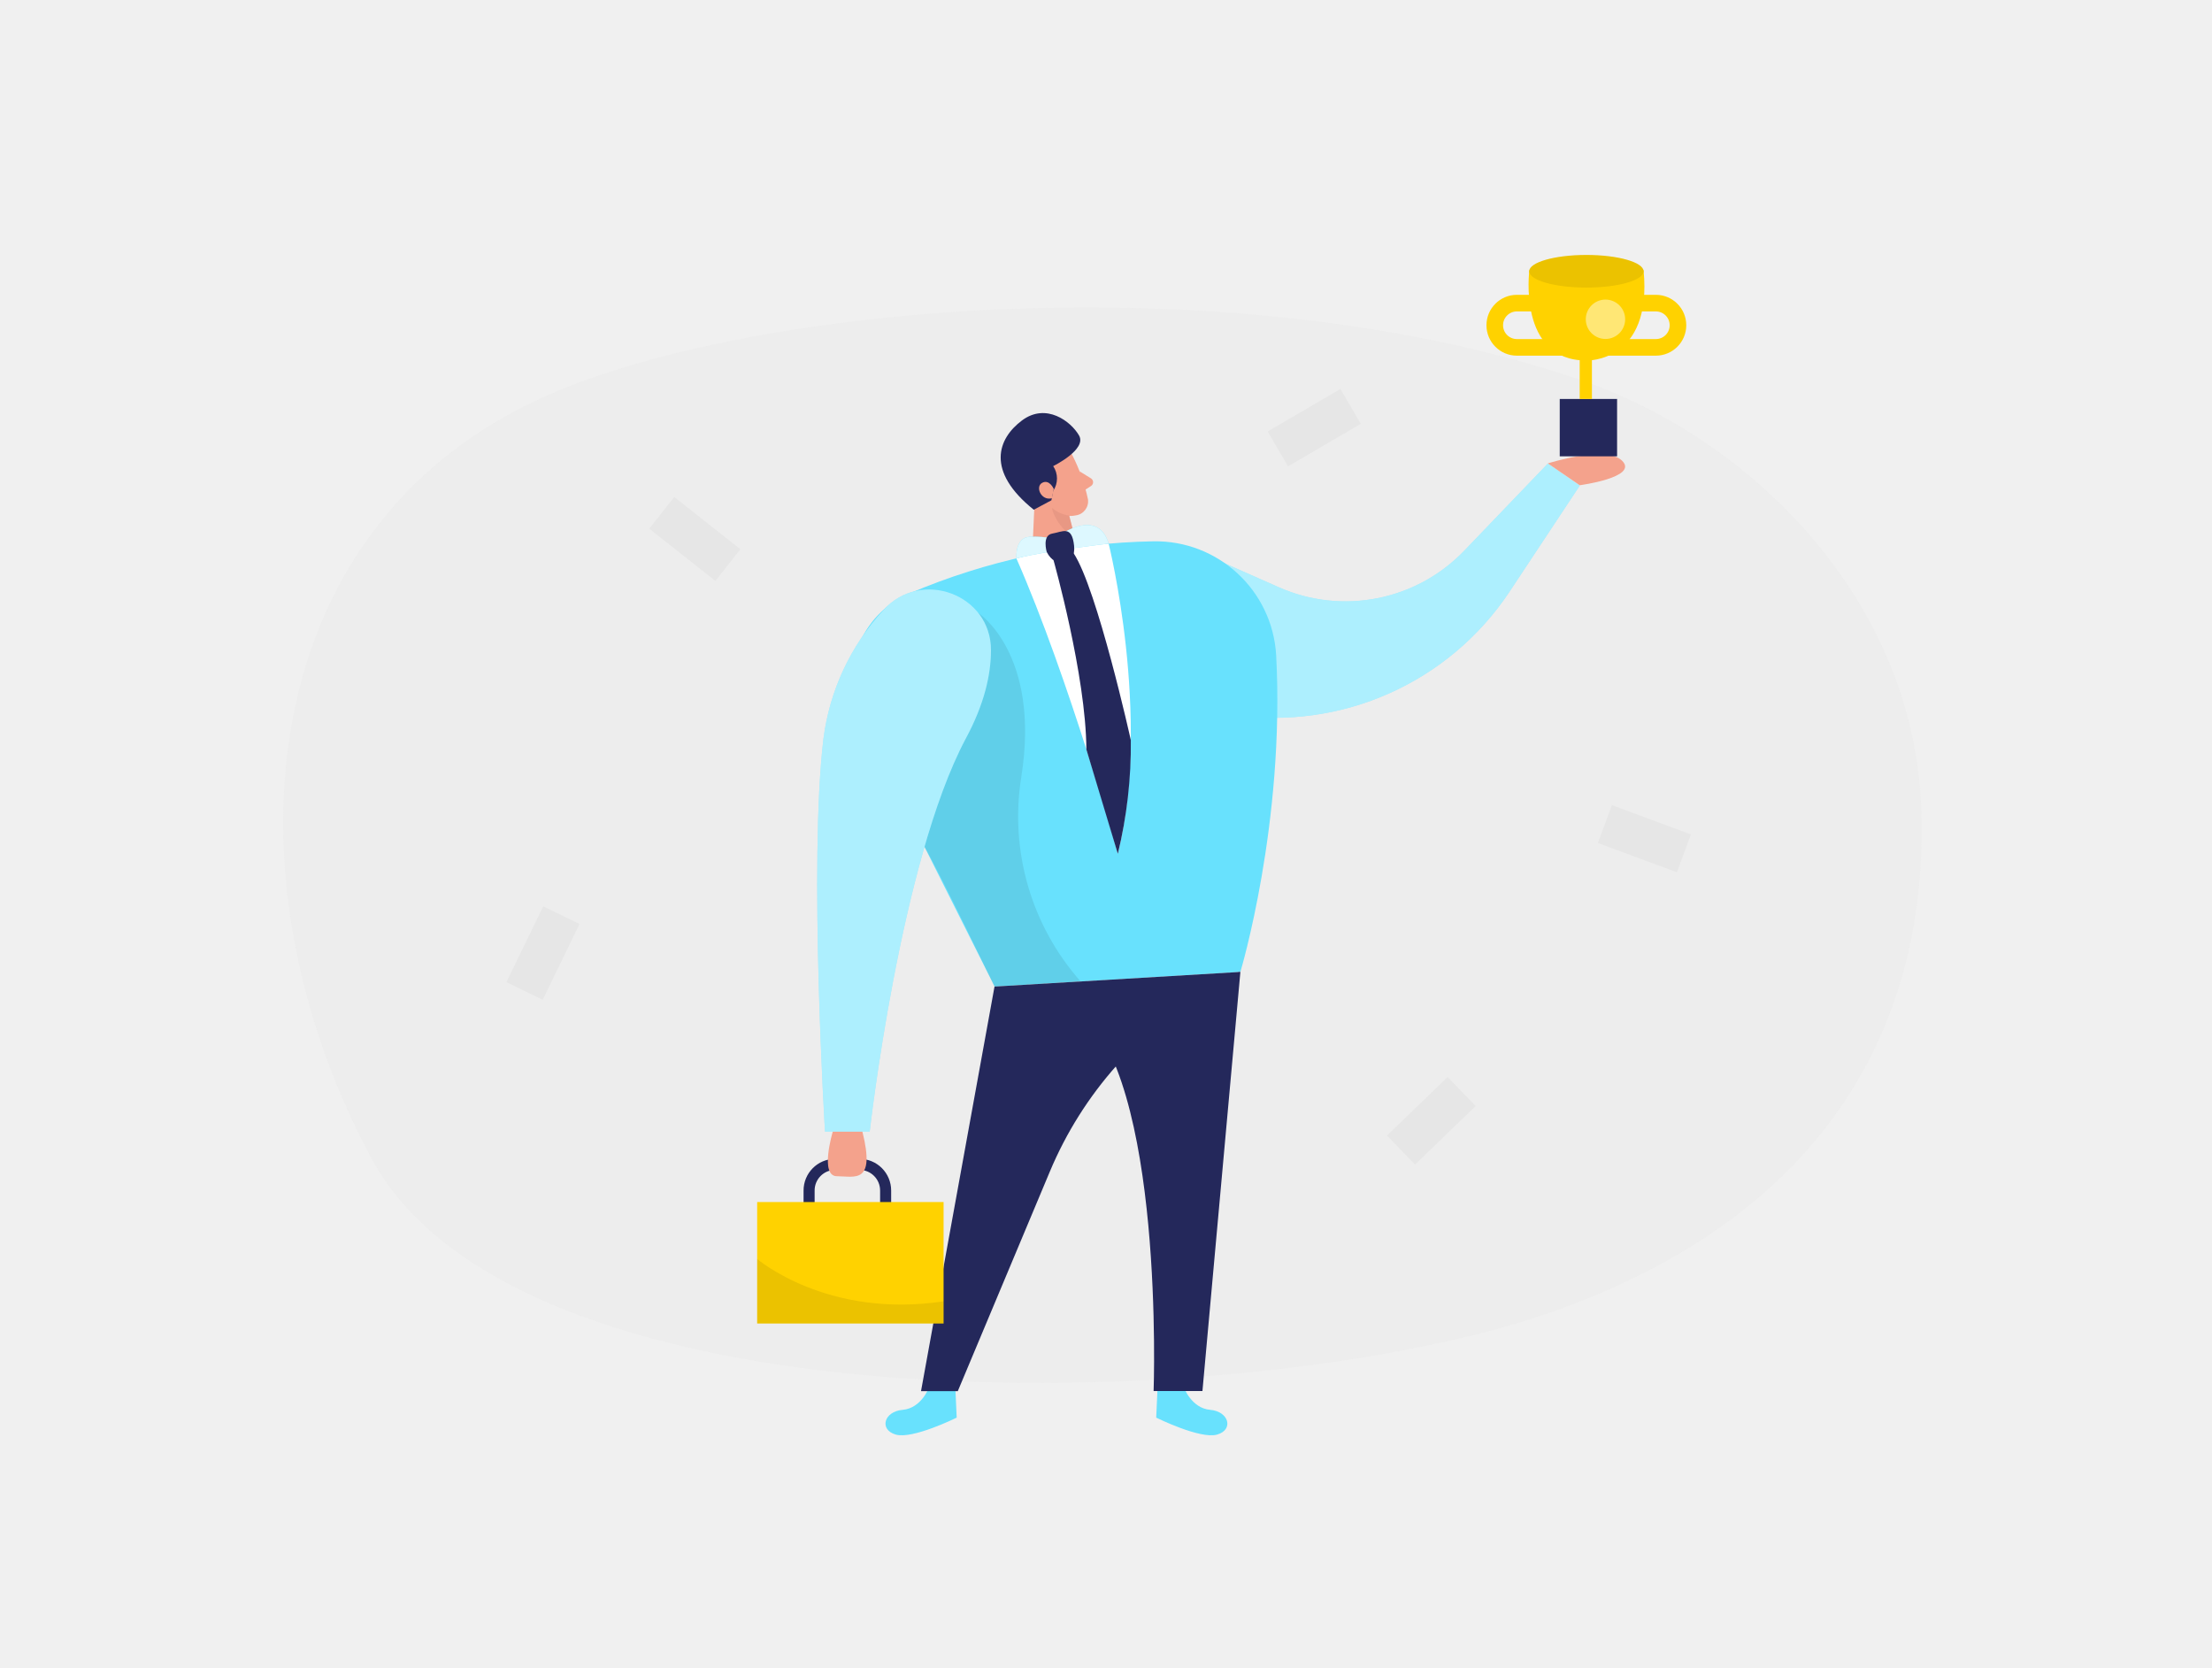
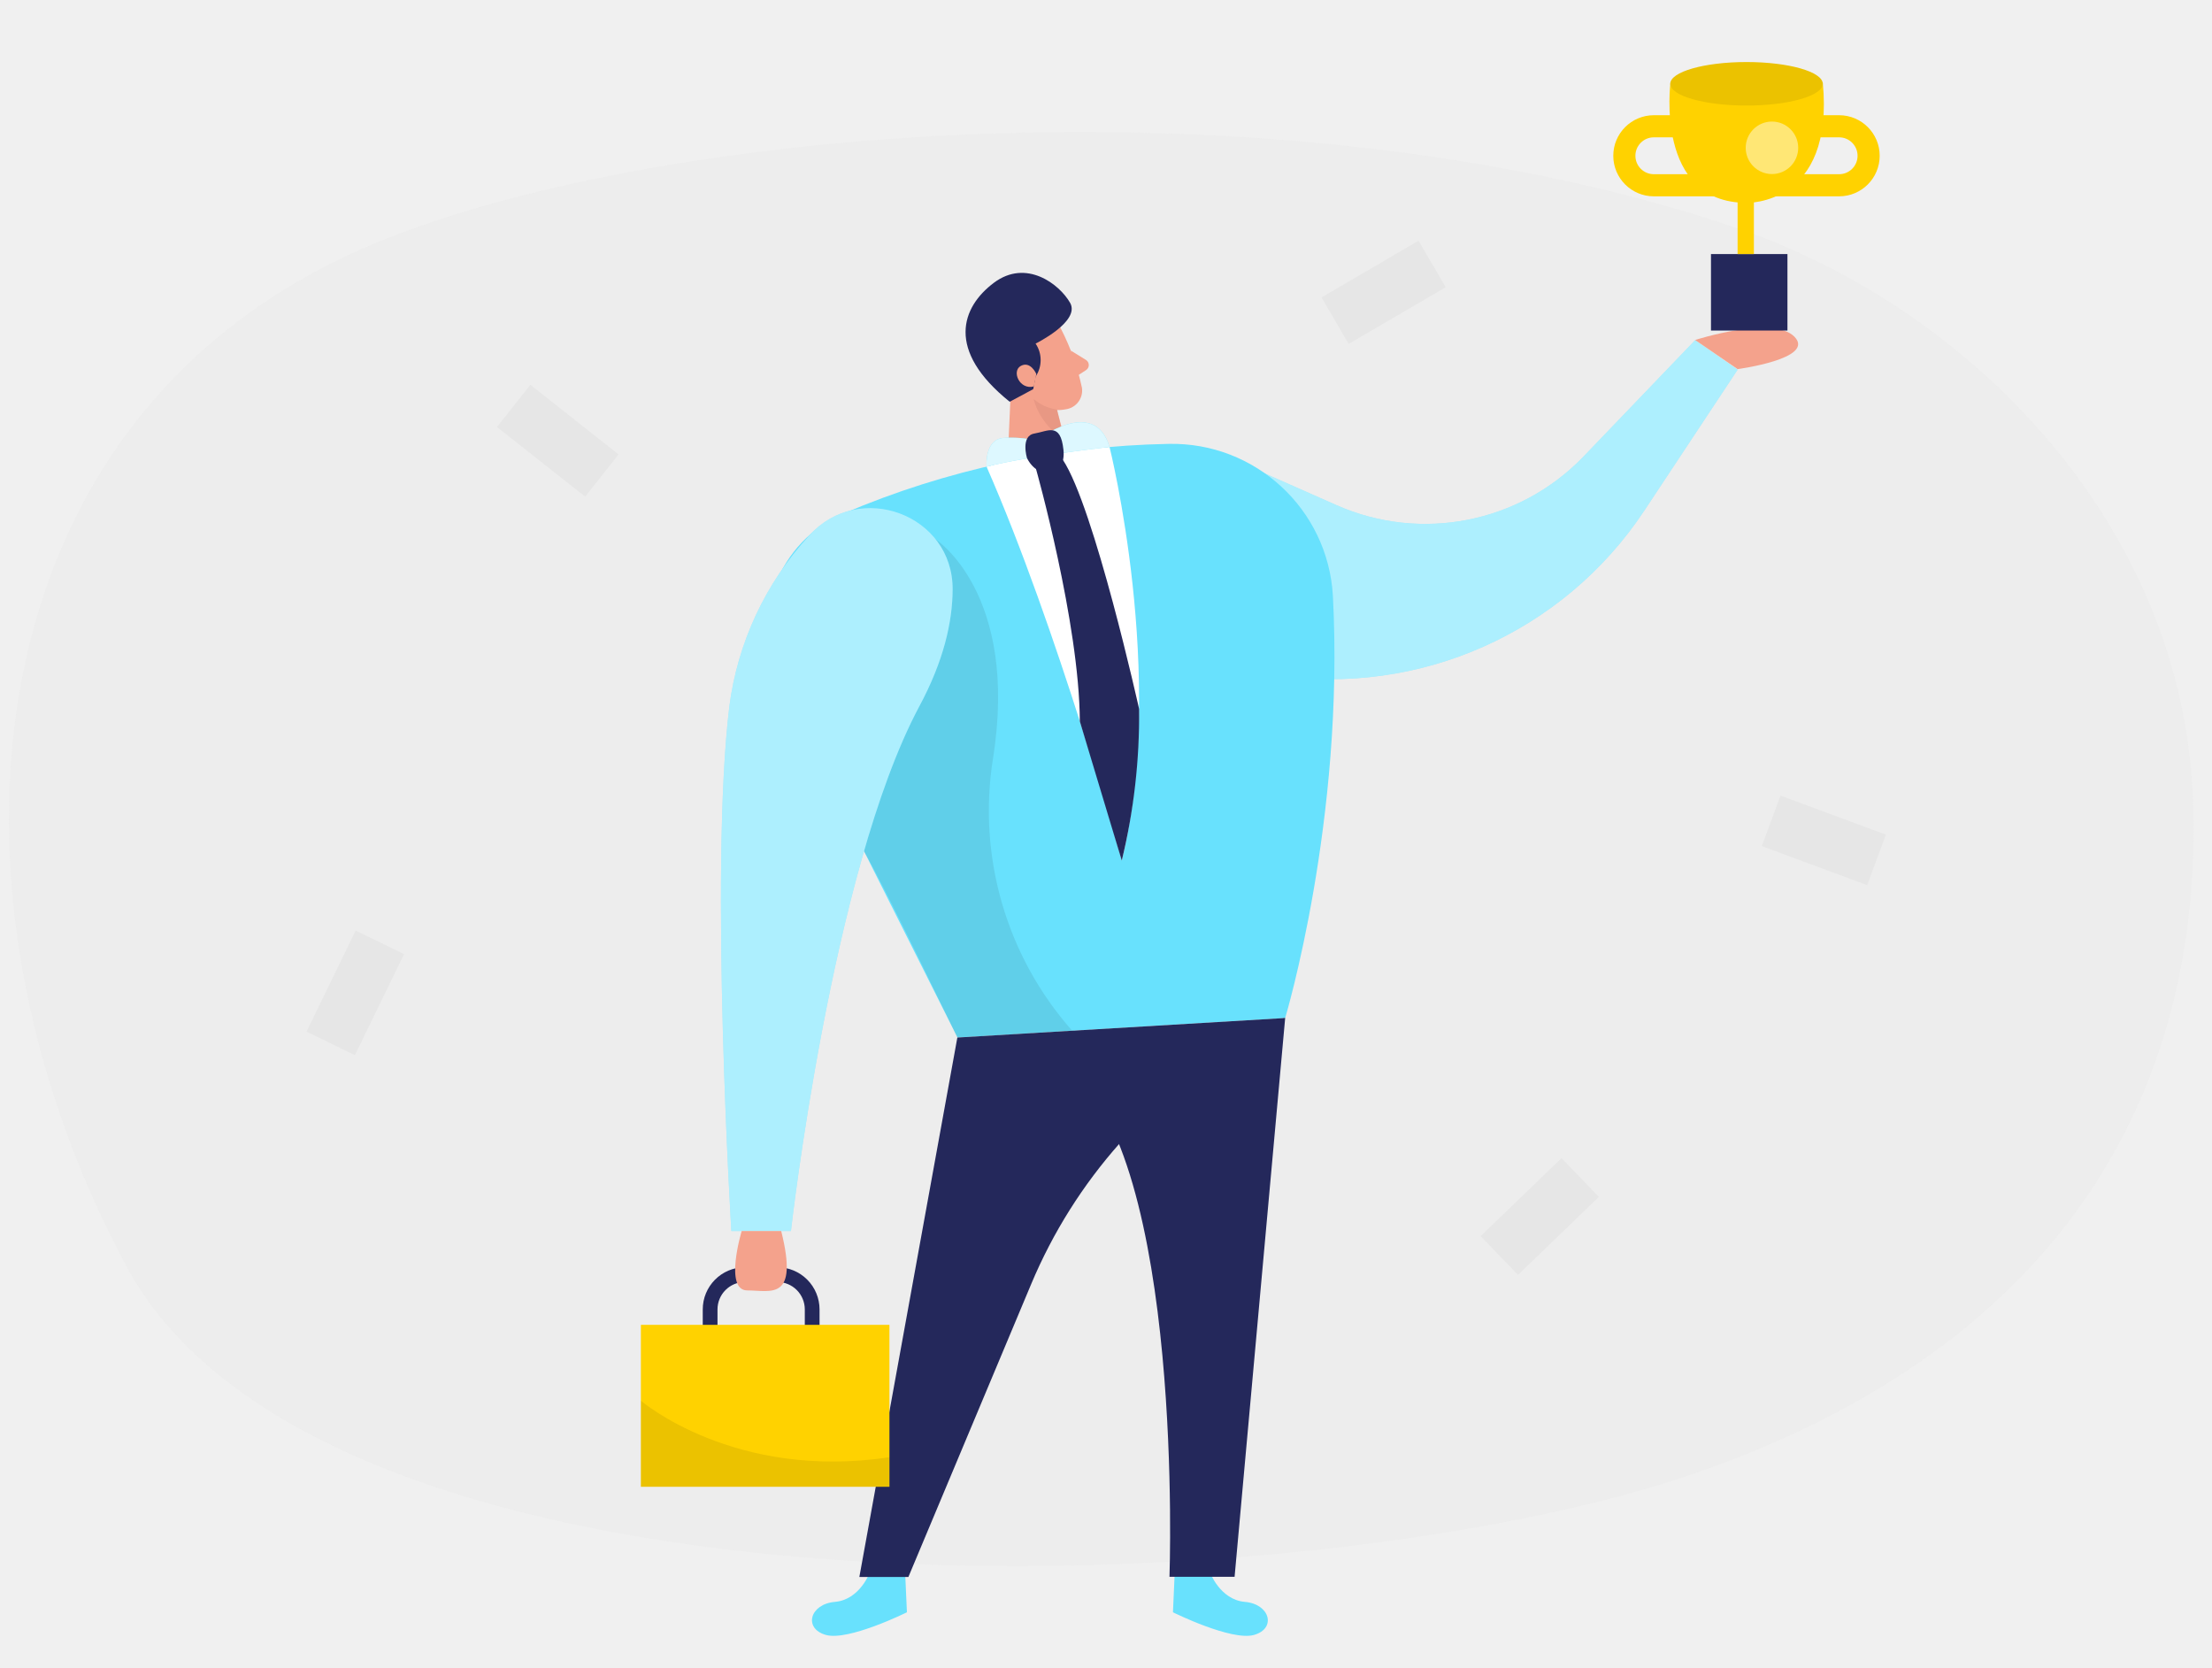
- <svg xmlns="http://www.w3.org/2000/svg" id="Layer_1" data-name="Layer 1" viewBox="0 0 400 300" width="406" height="306" class="illustration styles_illustrationTablet__1DWOa">
+ <svg xmlns="http://www.w3.org/2000/svg" id="Layer_1" data-name="Layer 1" viewBox="50 50 300 200" width="406" height="306" class="illustration styles_illustrationTablet__1DWOa">
  <path d="M285.6,67.89c31.2,10.64,60.45,39.87,61.82,77.54,1.38,38-16.33,73.57-67.52,91.31-52.25,18.11-185.46,22.72-212.76-28.08s-21.73-115.89,34-138.84C140.16,53.74,224.66,47.12,285.6,67.89Z" fill="#e6e6e6" opacity="0.3" />
  <path d="M215.91,98.66l15.35,6.79a29.77,29.77,0,0,0,33.52-6.61L279.9,83.08l5.76,4L273,106.2a51.08,51.08,0,0,1-50.14,22.29l-22.33-3.34Z" fill="#68e1fd" />
  <path d="M215.91,98.66l15.35,6.79a29.77,29.77,0,0,0,33.52-6.61L279.9,83.08l5.76,4L273,106.2a51.08,51.08,0,0,1-50.14,22.29l-22.33-3.34Z" fill="#fff" opacity="0.46" />
  <path d="M285.66,87s10.59-1.41,7.72-4.38-13.48.43-13.48.43Z" fill="#f4a28c" />
  <path d="M297.21,48.11H276.56s-2.19,16.34,10.33,16.34C286.89,64.45,298.83,64.84,297.21,48.11Z" fill="#ffd200" />
  <ellipse cx="286.87" cy="48.31" rx="10.34" ry="2.95" fill="#ffd200" />
  <ellipse cx="286.87" cy="48.31" rx="10.34" ry="2.95" opacity="0.08" />
  <rect x="282.05" y="71.4" width="10.37" height="10.37" transform="translate(574.47 153.17) rotate(-180)" fill="#24285b" />
  <rect x="285.66" y="61.22" width="2.21" height="10.18" transform="translate(573.53 132.62) rotate(-180)" fill="#ffd200" />
  <path d="M295.73,54.07h3.7a4,4,0,0,1,4,4h0a4,4,0,0,1-4,4H288.89" fill="none" stroke="#ffd200" stroke-miterlimit="10" stroke-width="3" />
  <path d="M278,54.07h-3.7a4,4,0,0,0-4,4h0a4,4,0,0,0,4,4h10.54" fill="none" stroke="#ffd200" stroke-miterlimit="10" stroke-width="3" />
  <circle cx="290.32" cy="56.99" r="3.56" fill="#fff" opacity="0.46" />
  <path d="M193.9,81.55a32,32,0,0,1,2.84,8,2.57,2.57,0,0,1-2.19,2.9,5.66,5.66,0,0,1-5.71-2.26l-3.11-3.53a4.59,4.59,0,0,1,0-5.3C187.6,78.34,192.61,78.72,193.9,81.55Z" fill="#f4a28c" />
  <polygon points="187.29 85.33 186.55 102.03 195.79 101.78 192.62 89.73 187.29 85.33" fill="#f4a28c" />
  <path d="M195.23,84.49l2.06,1.27a.82.82,0,0,1,0,1.38l-1.67,1.08Z" fill="#f4a28c" />
  <path d="M193.37,92.49a6,6,0,0,1-3.17-1.43s.47,3,4.15,5.64Z" fill="#ce8172" opacity="0.31" />
  <path d="M214.08,250.12s1.36,3.77,4.76,4.06,4.3,3.61,1.24,4.48-11-3.07-11-3.07l.22-4.91Z" fill="#68e1fd" />
  <path d="M168,250.12s-1.36,3.77-4.77,4.06-4.29,3.61-1.23,4.48,11-3.07,11-3.07l-.22-4.91Z" fill="#68e1fd" />
  <path d="M208.51,97.14a117.89,117.89,0,0,0-44.07,9.43,17,17,0,0,0-8.58,23.25l24,47.83L224.3,175s8.09-26.88,6.47-57.29A21.86,21.86,0,0,0,208.51,97.14Z" fill="#68e1fd" />
  <path d="M179.84,177.65,166.55,250.8h6.65l16.65-39.71a68.88,68.88,0,0,1,29.56-33.3L224.3,175Z" fill="#24285b" />
  <path d="M224.3,175l-6.86,75.78h-8.83s2.06-57-13.87-69.16Z" fill="#24285b" />
  <path d="M176.89,110.08s11.36,7.3,7.78,29.75a45,45,0,0,0,10.75,36.9l-15.58.92s-10-20.83-12.66-25.25S176.89,110.08,176.89,110.08Z" opacity="0.08" />
  <path d="M179.2,116.88c.05-10.17-12.66-14.86-19.46-7.3a42.18,42.18,0,0,0-10.83,23.23c-2.7,22.33.28,71.08.28,71.08h8.08s5.46-48.72,17.37-71.08C178,126.58,179.18,121.28,179.2,116.88Z" fill="#68e1fd" />
  <path d="M179.2,116.88c.05-10.17-12.66-14.86-19.46-7.3a42.18,42.18,0,0,0-10.83,23.23c-2.7,22.33.28,71.08.28,71.08h8.08s5.46-48.72,17.37-71.08C178,126.58,179.18,121.28,179.2,116.88Z" fill="#fff" opacity="0.46" />
  <path d="M146.31,218v-3.45A4.72,4.72,0,0,1,151,209.8h4.42a4.72,4.72,0,0,1,4.73,4.72v3.7" fill="none" stroke="#24285b" stroke-miterlimit="10" stroke-width="2" />
  <rect x="136.92" y="216.61" width="33.71" height="21.96" fill="#ffd200" />
  <path d="M136.92,226.9s12.63,10.86,33.71,7.66v4H136.92Z" opacity="0.08" />
  <path d="M150.59,203.89s-2.43,8.05.76,8.05,7,1.53,4.6-8.05Z" fill="#f4a28c" />
  <path d="M186.94,91.43l3.19-1.71.32-1.7a4,4,0,0,0,0-4.48s6.12-3,4.68-5.53-5.95-6-10.33-2.72S178.21,84.42,186.94,91.43Z" fill="#24285b" />
  <path d="M190.55,87.66s-.78-1.8-2.09-1.1-.19,3.31,1.76,2.79Z" fill="#f4a28c" />
  <path d="M183.8,100.23a71,71,0,0,1,16.68-2.67s7.78,31.06,1.66,56.09C202.14,153.65,193.42,122.13,183.8,100.23Z" fill="#fff" />
  <path d="M183.8,100.23s-.3-3.78,2.38-3.9a14.4,14.4,0,0,1,4.37.37s7.84-6.14,9.93.86C200.48,97.56,189.27,98.81,183.8,100.23Z" fill="#68e1fd" />
  <path d="M183.8,100.23s-.3-3.78,2.38-3.9a14.4,14.4,0,0,1,4.37.37s7.84-6.14,9.93.86C200.48,97.56,189.27,98.81,183.8,100.23Z" fill="#fff" opacity="0.77" />
  <path d="M189.28,99.06s-.89-3,1-3.32,3.55-1.57,3.95,2.21S190.8,102.13,189.28,99.06Z" fill="#24285b" />
  <path d="M190.51,100.55s5.88,20.83,5.94,34.22l5.69,18.88a83.59,83.59,0,0,0,2.35-20.56s-6.08-27.4-10.35-33.8Z" fill="#24285b" />
  <rect x="230.03" y="72.93" width="15.24" height="7.3" transform="translate(-6.17 130.37) rotate(-30.3)" fill="#e6e6e6" />
  <rect x="289.74" y="147.26" width="15.24" height="7.3" transform="translate(70.95 -93.91) rotate(20.33)" fill="#e6e6e6" />
  <rect x="251.21" y="198.24" width="15.24" height="7.3" transform="translate(-67.62 236.32) rotate(-43.97)" fill="#e6e6e6" />
  <rect x="118.04" y="93.05" width="15.24" height="7.3" transform="translate(164.33 250.48) rotate(-141.7)" fill="#e6e6e6" />
  <rect x="90.57" y="167.94" width="15.24" height="7.3" transform="translate(295.44 158.35) rotate(115.94)" fill="#e6e6e6" />
</svg>
